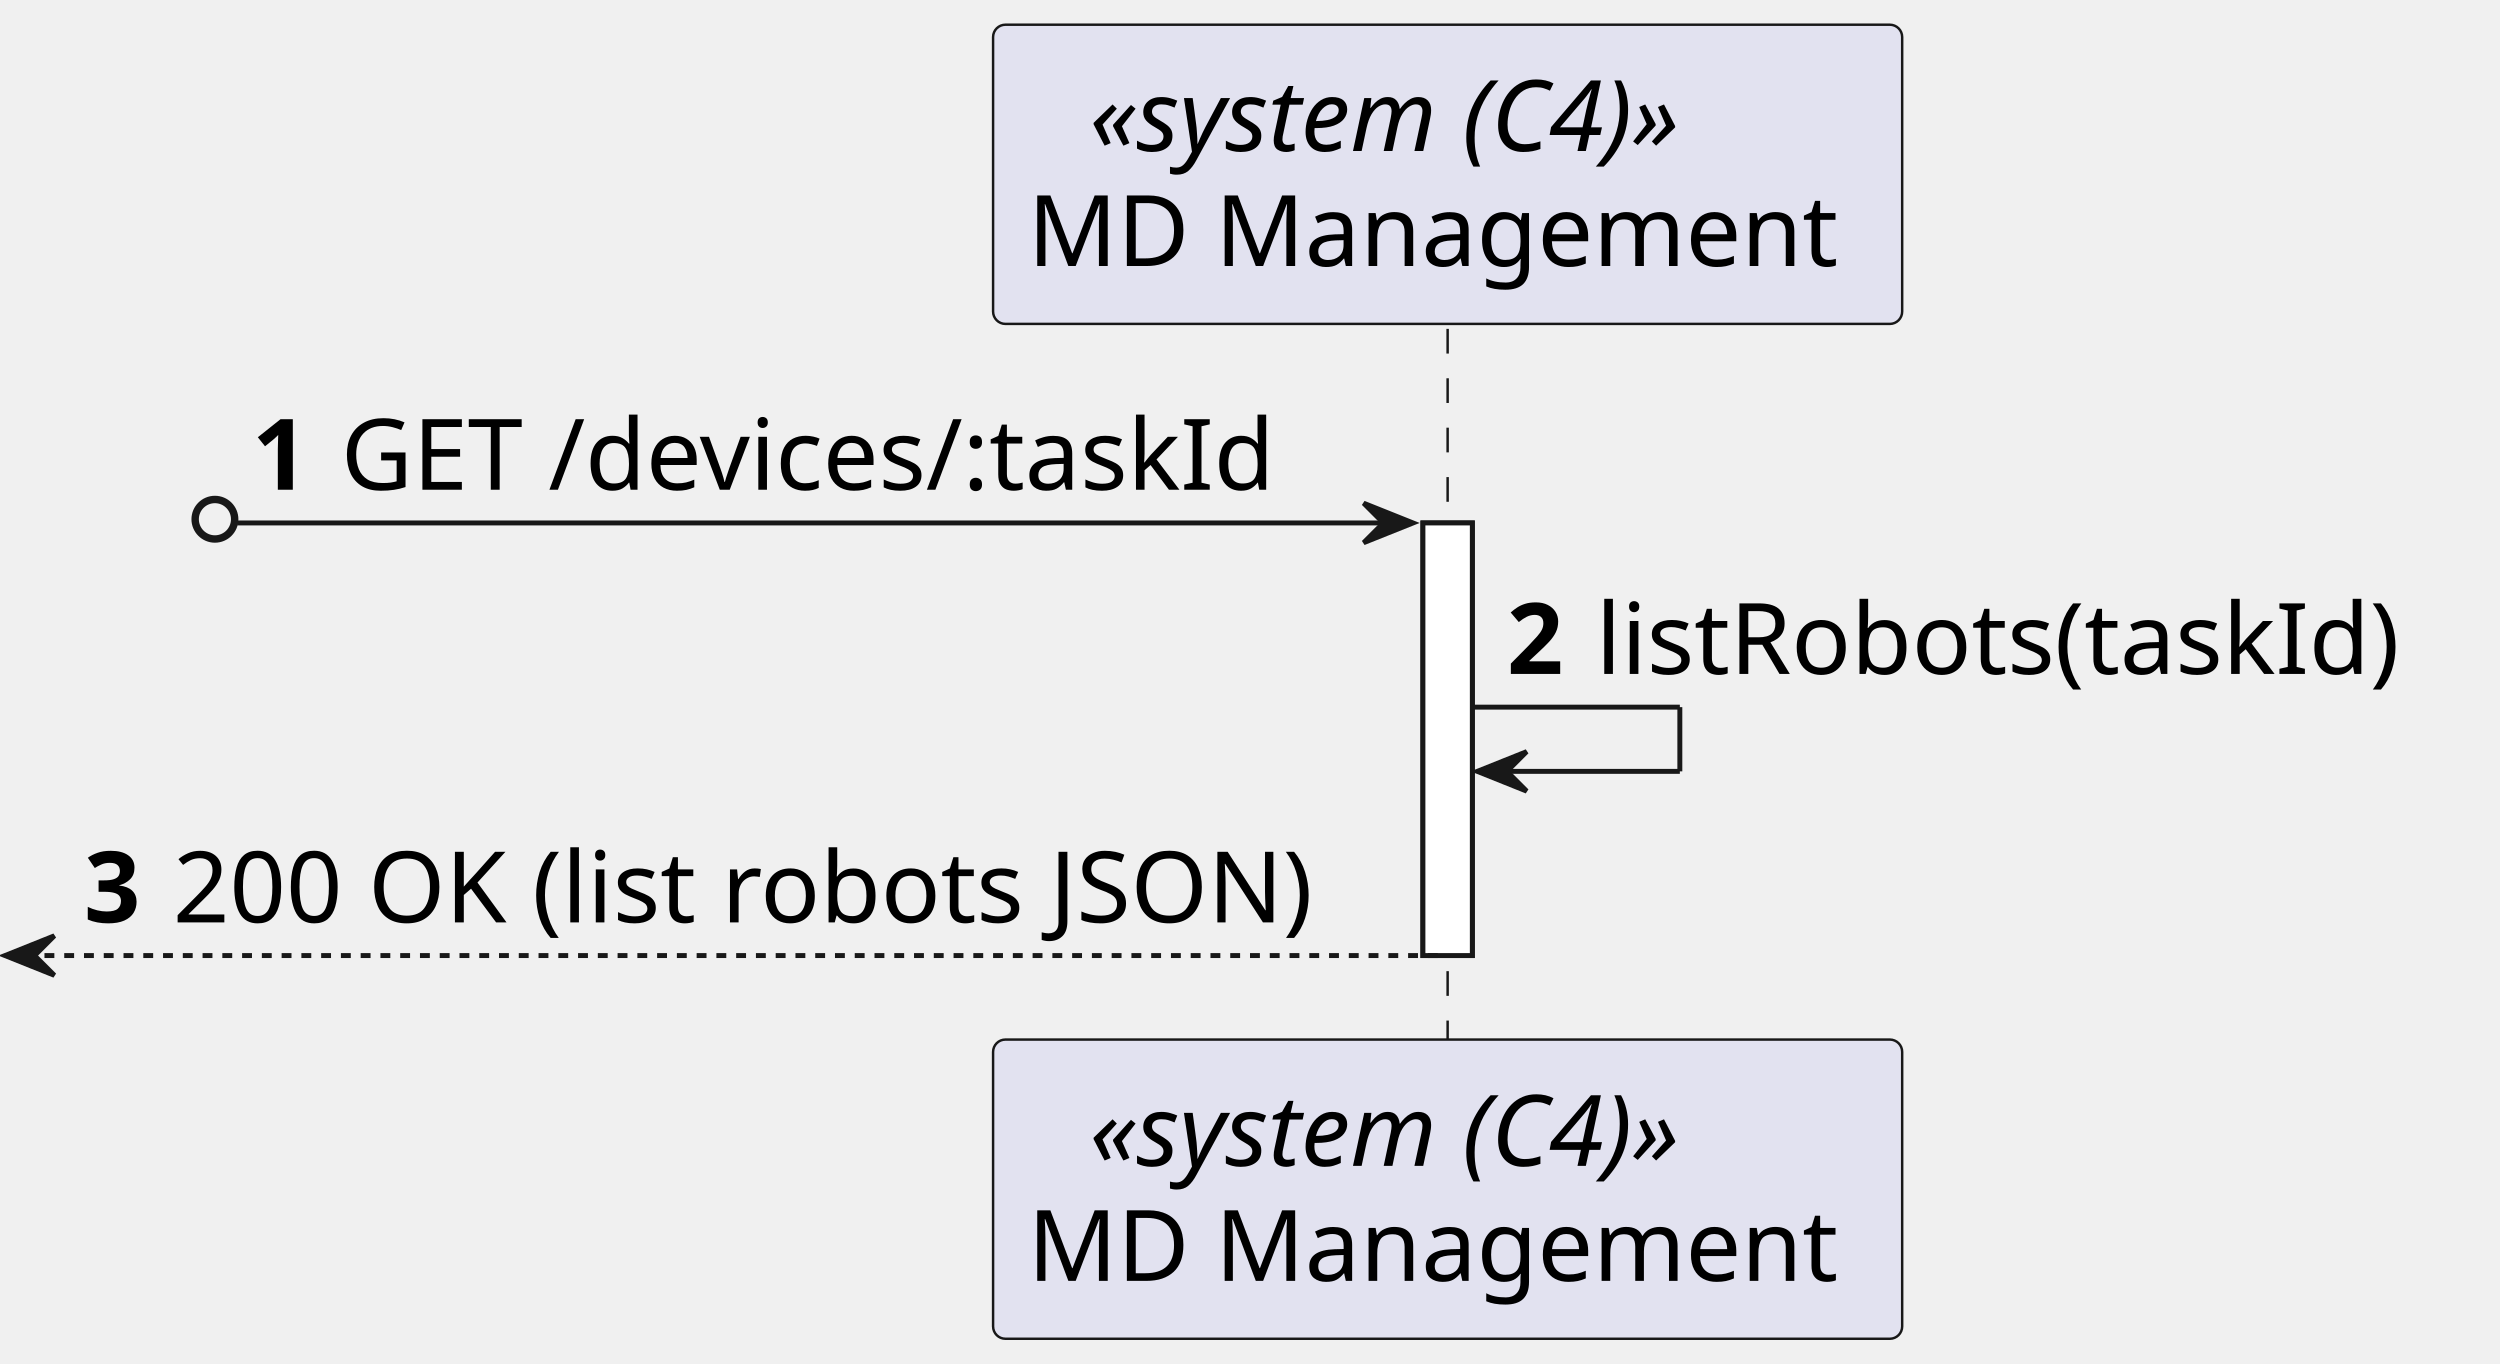
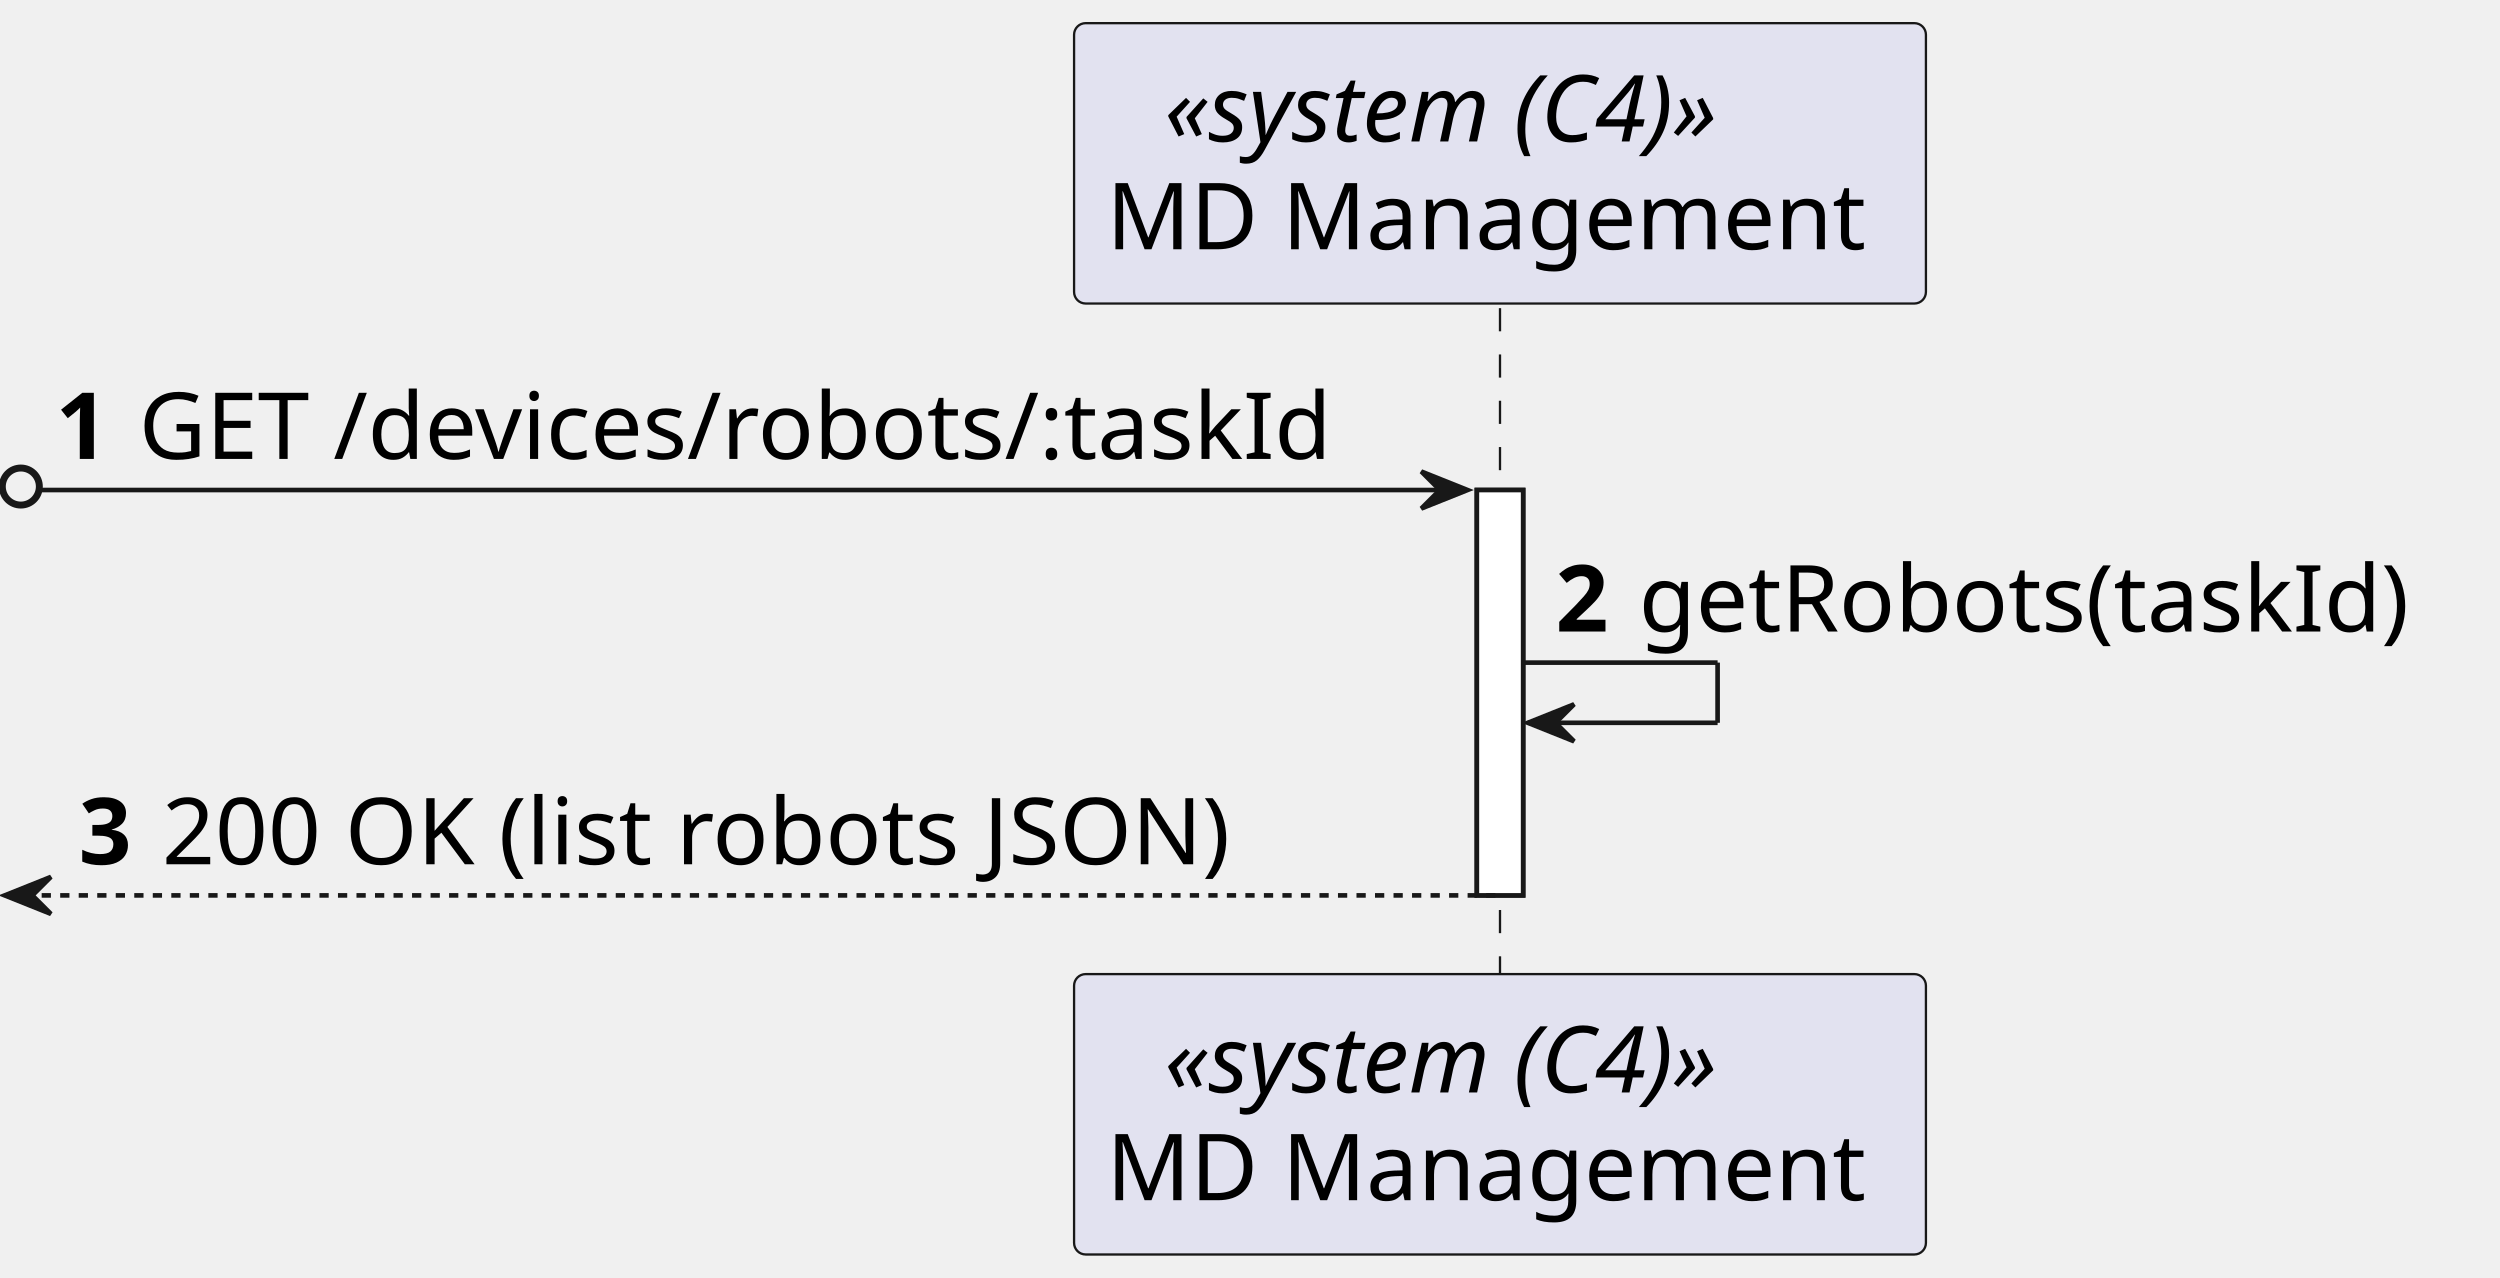
- <svg xmlns="http://www.w3.org/2000/svg" contentStyleType="text/css" height="276px" preserveAspectRatio="none" style="width:506px;height:276px;background:#FFFFFF;" version="1.1" viewBox="0 0 506 276" width="506px" zoomAndPan="magnify">
+ <svg xmlns="http://www.w3.org/2000/svg" contentStyleType="text/css" height="276px" preserveAspectRatio="none" style="width:540px;height:276px;background:#FFFFFF;" version="1.1" viewBox="0 0 540 276" width="540px" zoomAndPan="magnify">
  <defs />
  <g>
-     <rect fill="#FFFFFF" height="87.562" style="stroke:#181818;stroke-width:1.0;" width="10" x="288" y="105.844" />
-     <line style="stroke:#181818;stroke-width:0.5;stroke-dasharray:5.0,5.0;" x1="293" x2="293" y1="66.562" y2="211.406" />
-     <rect fill="#E2E2F0" height="60.562" rx="2.5" ry="2.5" style="stroke:#181818;stroke-width:0.5;" width="184" x="201" y="5" />
-     <text fill="#000000" font-family="sans-serif" font-size="20" font-style="italic" lengthAdjust="spacing" textLength="145" x="220.5" y="30.564">«system (C4)»</text>
-     <text fill="#000000" font-family="sans-serif" font-size="20" lengthAdjust="spacing" textLength="170" x="208" y="53.846">MD Management</text>
-     <rect fill="#E2E2F0" height="60.562" rx="2.5" ry="2.5" style="stroke:#181818;stroke-width:0.5;" width="184" x="201" y="210.406" />
-     <text fill="#000000" font-family="sans-serif" font-size="20" font-style="italic" lengthAdjust="spacing" textLength="145" x="220.5" y="235.971">«system (C4)»</text>
-     <text fill="#000000" font-family="sans-serif" font-size="20" lengthAdjust="spacing" textLength="170" x="208" y="259.252">MD Management</text>
-     <rect fill="#FFFFFF" height="87.562" style="stroke:#181818;stroke-width:1.0;" width="10" x="288" y="105.844" />
-     <ellipse cx="43.5" cy="105.094" fill="none" rx="4" ry="4" style="stroke:#181818;stroke-width:1.5;" />
-     <polygon fill="#181818" points="276,101.844,286,105.844,276,109.844,280,105.844" style="stroke:#181818;stroke-width:1.0;" />
-     <line style="stroke:#181818;stroke-width:1.0;" x1="48" x2="282" y1="105.844" y2="105.844" />
-     <text fill="#000000" font-family="sans-serif" font-size="20" font-weight="bold" lengthAdjust="spacing" textLength="14" x="51" y="99.127">1</text>
-     <text fill="#000000" font-family="sans-serif" font-size="20" lengthAdjust="spacing" textLength="204" x="69" y="99.127">GET /devices/:taskId</text>
-     <line style="stroke:#181818;stroke-width:1.0;" x1="298" x2="340" y1="143.125" y2="143.125" />
-     <line style="stroke:#181818;stroke-width:1.0;" x1="340" x2="340" y1="143.125" y2="156.125" />
-     <line style="stroke:#181818;stroke-width:1.0;" x1="299" x2="340" y1="156.125" y2="156.125" />
-     <polygon fill="#181818" points="309,152.125,299,156.125,309,160.125,305,156.125" style="stroke:#181818;stroke-width:1.0;" />
-     <text fill="#000000" font-family="sans-serif" font-size="20" font-weight="bold" lengthAdjust="spacing" textLength="14" x="305" y="136.408">2</text>
-     <text fill="#000000" font-family="sans-serif" font-size="20" lengthAdjust="spacing" textLength="176" x="323" y="136.408">listRobots(taskId)</text>
+     <rect fill="#FFFFFF" height="87.562" style="stroke:#181818;stroke-width:1.0;" width="10" x="319" y="105.844" />
+     <line style="stroke:#181818;stroke-width:0.5;stroke-dasharray:5.0,5.0;" x1="324" x2="324" y1="66.562" y2="211.406" />
+     <rect fill="#E2E2F0" height="60.562" rx="2.5" ry="2.5" style="stroke:#181818;stroke-width:0.5;" width="184" x="232" y="5" />
+     <text fill="#000000" font-family="sans-serif" font-size="20" font-style="italic" lengthAdjust="spacing" textLength="145" x="251.5" y="30.564">«system (C4)»</text>
+     <text fill="#000000" font-family="sans-serif" font-size="20" lengthAdjust="spacing" textLength="170" x="239" y="53.846">MD Management</text>
+     <rect fill="#E2E2F0" height="60.562" rx="2.5" ry="2.5" style="stroke:#181818;stroke-width:0.5;" width="184" x="232" y="210.406" />
+     <text fill="#000000" font-family="sans-serif" font-size="20" font-style="italic" lengthAdjust="spacing" textLength="145" x="251.5" y="235.971">«system (C4)»</text>
+     <text fill="#000000" font-family="sans-serif" font-size="20" lengthAdjust="spacing" textLength="170" x="239" y="259.252">MD Management</text>
+     <rect fill="#FFFFFF" height="87.562" style="stroke:#181818;stroke-width:1.0;" width="10" x="319" y="105.844" />
+     <ellipse cx="4.5" cy="105.094" fill="none" rx="4" ry="4" style="stroke:#181818;stroke-width:1.5;" />
+     <polygon fill="#181818" points="307,101.844,317,105.844,307,109.844,311,105.844" style="stroke:#181818;stroke-width:1.0;" />
+     <line style="stroke:#181818;stroke-width:1.0;" x1="9" x2="313" y1="105.844" y2="105.844" />
+     <text fill="#000000" font-family="sans-serif" font-size="20" font-weight="bold" lengthAdjust="spacing" textLength="14" x="12" y="99.127">1</text>
+     <text fill="#000000" font-family="sans-serif" font-size="20" lengthAdjust="spacing" textLength="274" x="30" y="99.127">GET /devices/robots/:taskId</text>
+     <line style="stroke:#181818;stroke-width:1.0;" x1="329" x2="371" y1="143.125" y2="143.125" />
+     <line style="stroke:#181818;stroke-width:1.0;" x1="371" x2="371" y1="143.125" y2="156.125" />
+     <line style="stroke:#181818;stroke-width:1.0;" x1="330" x2="371" y1="156.125" y2="156.125" />
+     <polygon fill="#181818" points="340,152.125,330,156.125,340,160.125,336,156.125" style="stroke:#181818;stroke-width:1.0;" />
+     <text fill="#000000" font-family="sans-serif" font-size="20" font-weight="bold" lengthAdjust="spacing" textLength="14" x="336" y="136.408">2</text>
+     <text fill="#000000" font-family="sans-serif" font-size="20" lengthAdjust="spacing" textLength="179" x="354" y="136.408">getRobots(taskId)</text>
    <polygon fill="#181818" points="11,189.406,1,193.406,11,197.406,7,193.406" style="stroke:#181818;stroke-width:1.0;" />
-     <line style="stroke:#181818;stroke-width:1.0;stroke-dasharray:2.0,2.0;" x1="5" x2="292" y1="193.406" y2="193.406" />
+     <line style="stroke:#181818;stroke-width:1.0;stroke-dasharray:2.0,2.0;" x1="5" x2="323" y1="193.406" y2="193.406" />
    <text fill="#000000" font-family="sans-serif" font-size="20" font-weight="bold" lengthAdjust="spacing" textLength="14" x="17" y="186.69">3</text>
    <text fill="#000000" font-family="sans-serif" font-size="20" lengthAdjust="spacing" textLength="251" x="35" y="186.69">200 OK (list robots JSON)</text>
  </g>
</svg>
